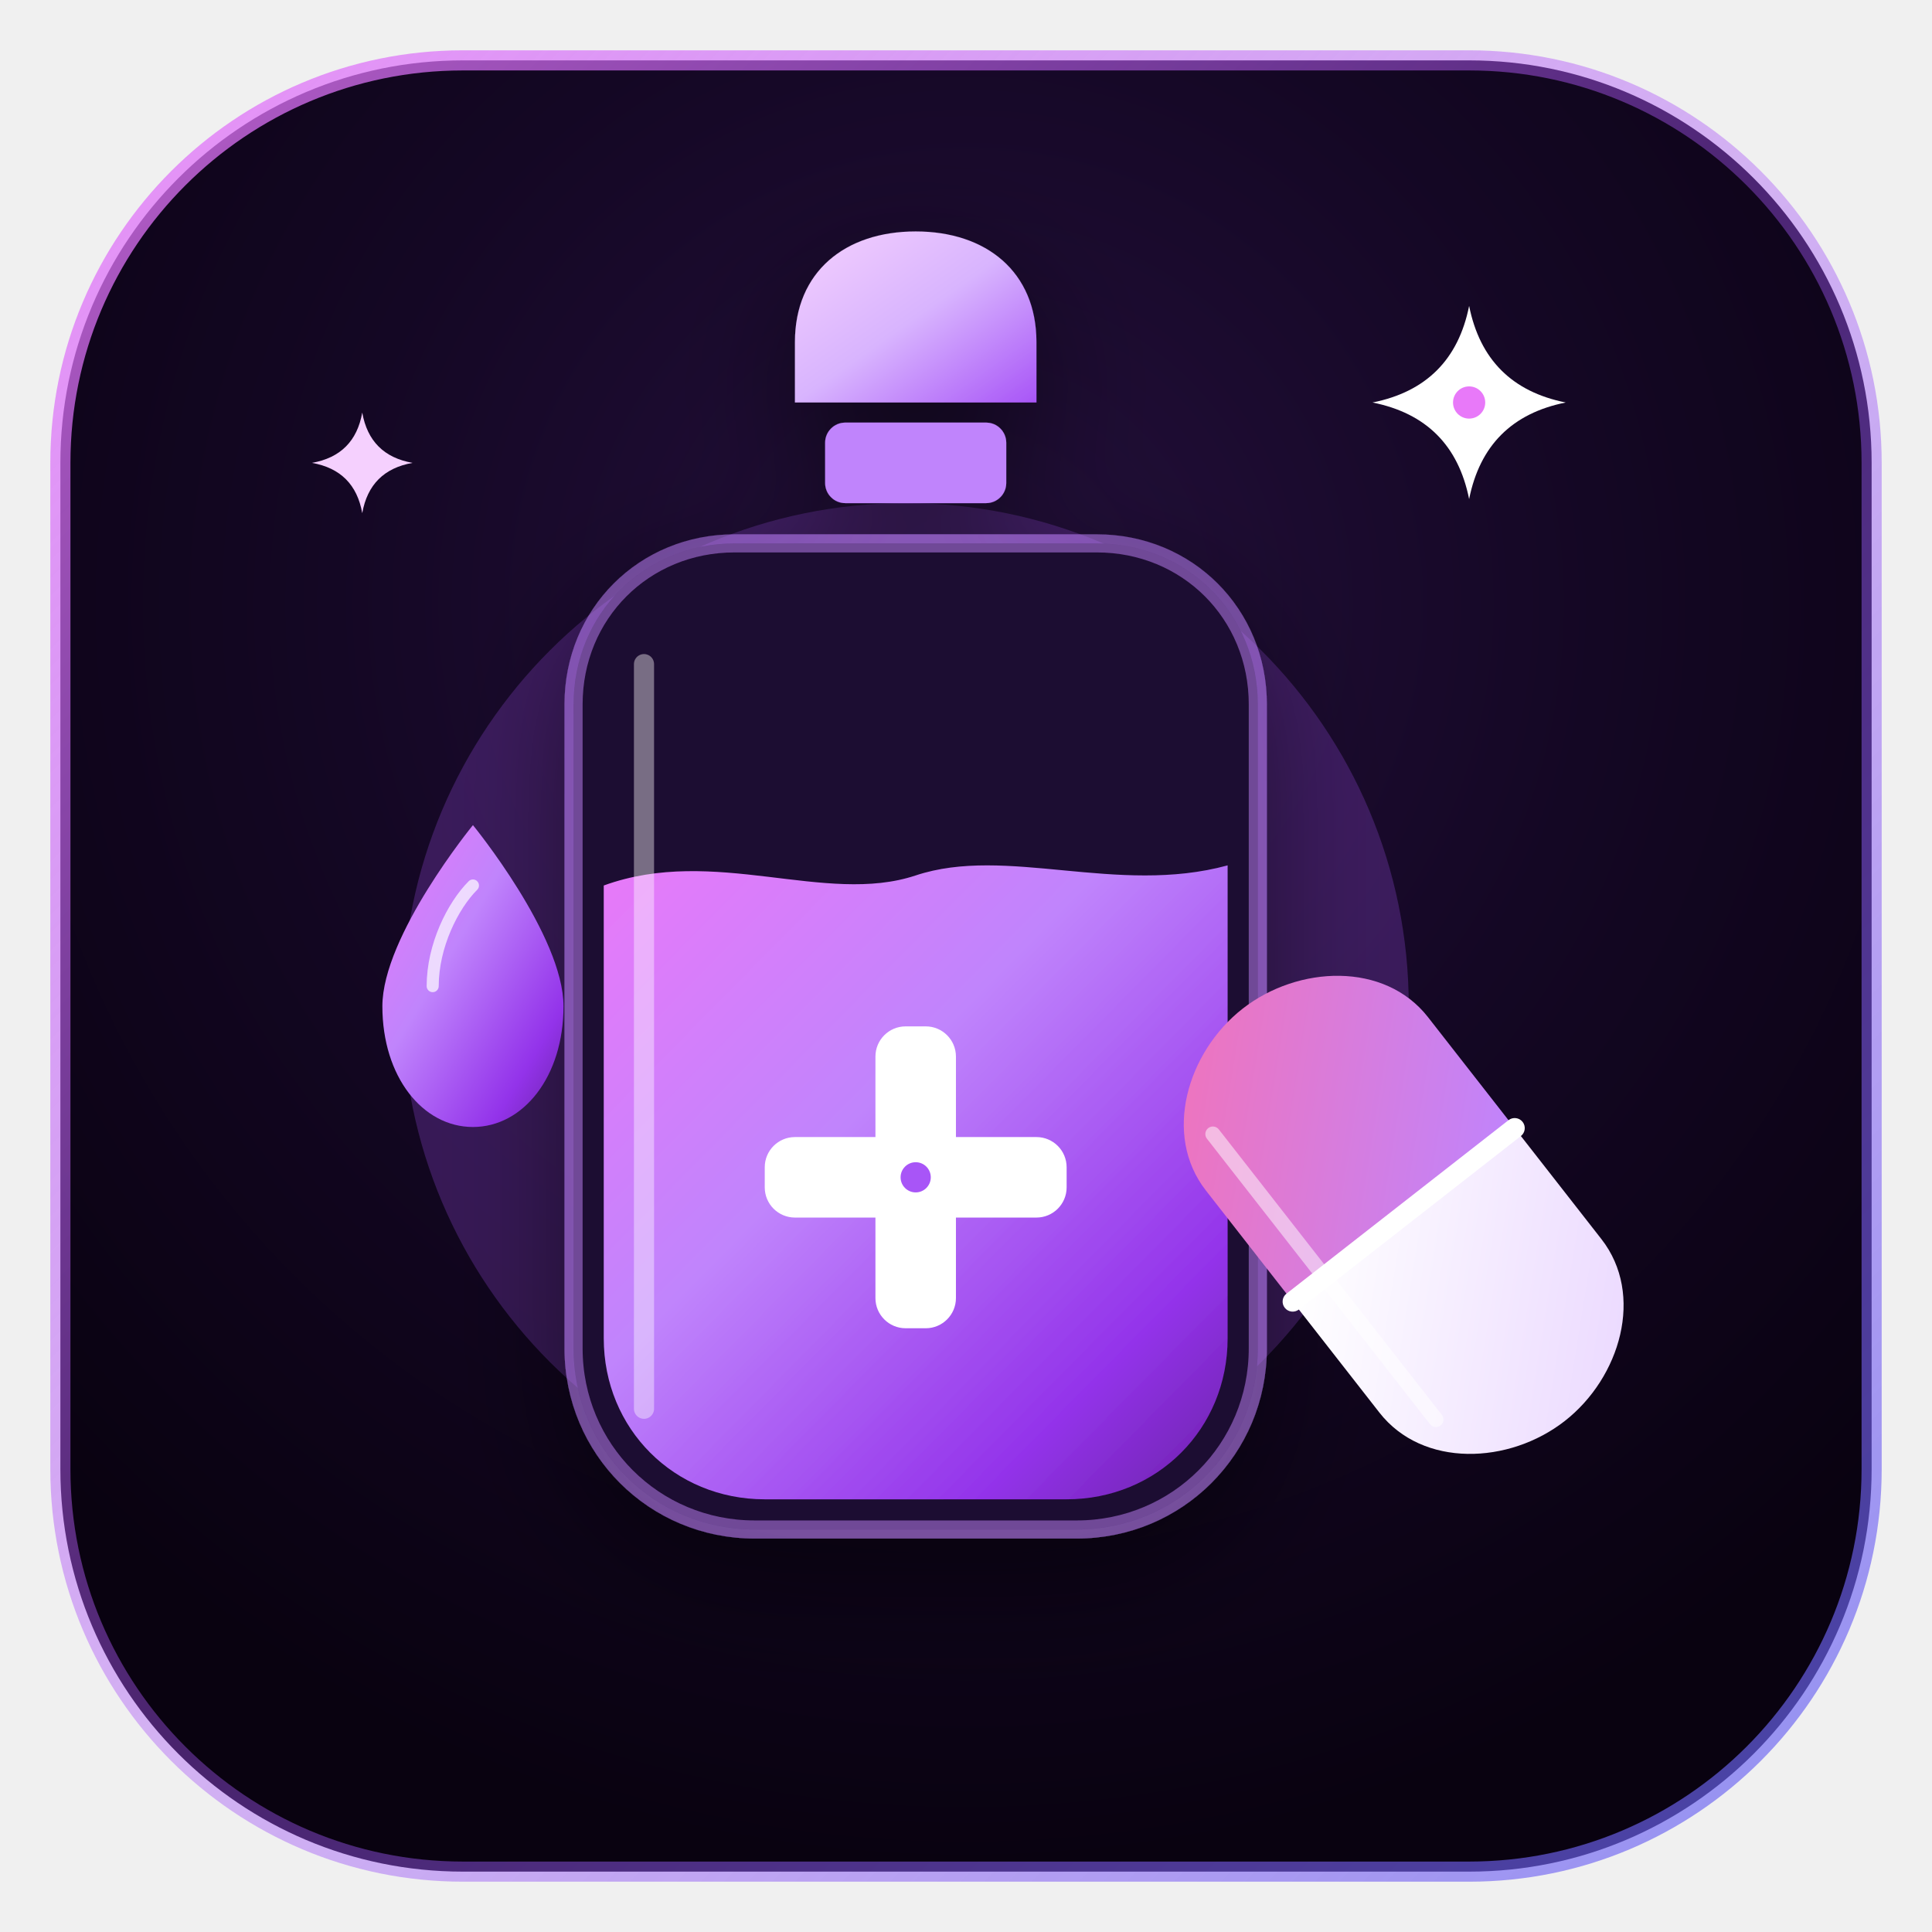
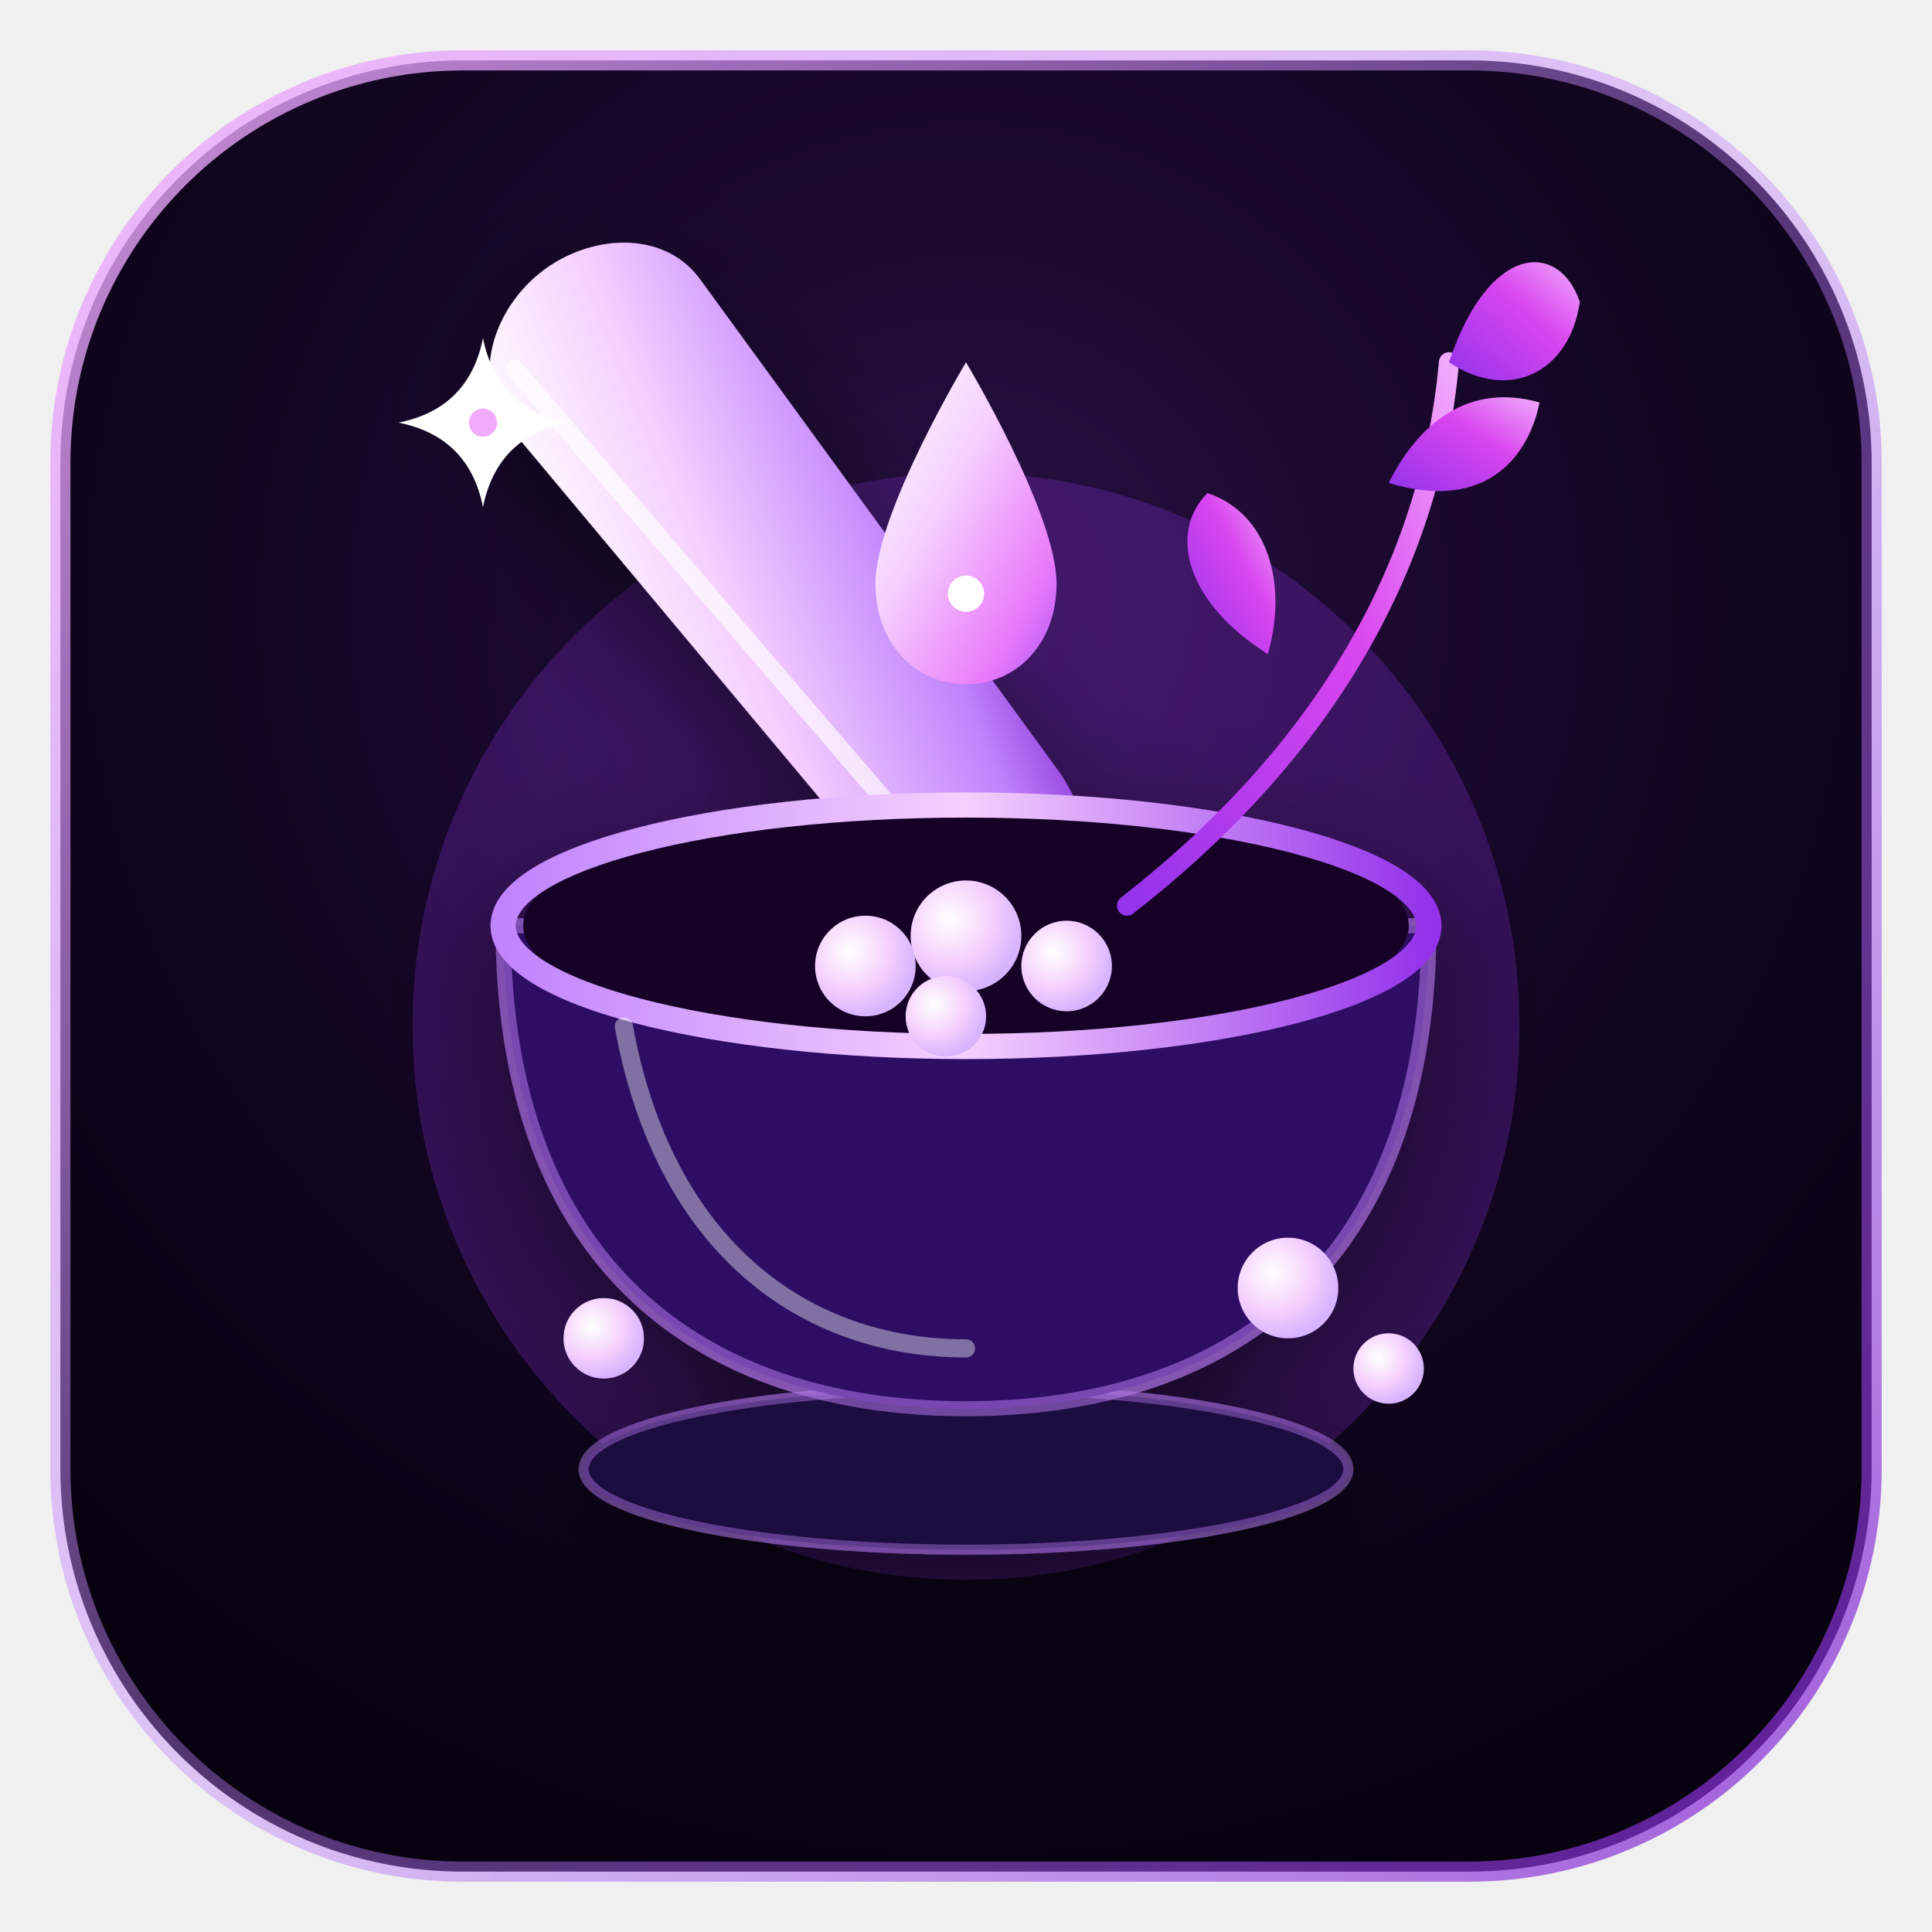
<svg xmlns="http://www.w3.org/2000/svg" width="192" height="192" viewBox="0 0 192 192" fill="none">
  <defs>
-     <radialGradient id="bg-purple-192" cx="50%" cy="30%" r="70%">
-       <stop offset="0%" stop-color="#24103c" />
-       <stop offset="50%" stop-color="#140724" />
-       <stop offset="100%" stop-color="#090210" />
+     <radialGradient id="homeo-bg-192" cx="50%" cy="30%" r="70%">
+       <stop offset="0%" stop-color="#281043" />
+       <stop offset="50%" stop-color="#150626" />
+       <stop offset="100%" stop-color="#080210" />
    </radialGradient>
-     <linearGradient id="border-purple-192" x1="0%" y1="0%" x2="100%" y2="100%">
-       <stop offset="0%" stop-color="#e879f9" stop-opacity="0.8" />
-       <stop offset="50%" stop-color="#a855f7" stop-opacity="0.4" />
-       <stop offset="100%" stop-color="#6366f1" stop-opacity="0.7" />
+     <linearGradient id="homeo-border-192" x1="0%" y1="0%" x2="100%" y2="100%">
+       <stop offset="0%" stop-color="#f0abfc" stop-opacity="0.85" />
+       <stop offset="50%" stop-color="#c084fc" stop-opacity="0.4" />
+       <stop offset="100%" stop-color="#7e22ce" stop-opacity="0.75" />
    </linearGradient>
-     <linearGradient id="liquid-grad-192" x1="0%" y1="0%" x2="100%" y2="100%">
-       <stop offset="0%" stop-color="#e879f9" />
-       <stop offset="40%" stop-color="#c084fc" />
-       <stop offset="80%" stop-color="#9333ea" />
-       <stop offset="100%" stop-color="#6b21a8" />
+     <linearGradient id="mortar-rim-192" x1="0%" y1="0%" x2="100%" y2="0%">
+       <stop offset="0%" stop-color="#c084fc" />
+       <stop offset="50%" stop-color="#f5d0fe" />
+       <stop offset="100%" stop-color="#9333ea" />
    </linearGradient>
-     <linearGradient id="cap-grad-192" x1="0%" y1="0%" x2="100%" y2="100%">
-       <stop offset="0%" stop-color="#f5d0fe" />
-       <stop offset="50%" stop-color="#d8b4fe" />
+     <linearGradient id="pestle-grad-192" x1="0%" y1="0%" x2="100%" y2="100%">
+       <stop offset="0%" stop-color="#ffffff" />
+       <stop offset="35%" stop-color="#f5d0fe" />
+       <stop offset="75%" stop-color="#c084fc" />
+       <stop offset="100%" stop-color="#7e22ce" />
+     </linearGradient>
+     <linearGradient id="herb-grad-192" x1="0%" y1="100%" x2="100%" y2="0%">
+       <stop offset="0%" stop-color="#9333ea" />
+       <stop offset="60%" stop-color="#d946ef" />
+       <stop offset="100%" stop-color="#f0abfc" />
+     </linearGradient>
+     <linearGradient id="drop-grad-192" x1="0%" y1="0%" x2="100%" y2="100%">
+       <stop offset="0%" stop-color="#ffffff" />
+       <stop offset="40%" stop-color="#f5d0fe" />
+       <stop offset="80%" stop-color="#e879f9" />
      <stop offset="100%" stop-color="#a855f7" />
    </linearGradient>
-     <linearGradient id="pill-top-192" x1="0%" y1="0%" x2="100%" y2="100%">
-       <stop offset="0%" stop-color="#f472b6" />
-       <stop offset="100%" stop-color="#c084fc" />
-     </linearGradient>
-     <linearGradient id="pill-bot-192" x1="0%" y1="0%" x2="100%" y2="100%">
+     <radialGradient id="pellet-grad-192" cx="35%" cy="35%" r="65%">
      <stop offset="0%" stop-color="#ffffff" />
-       <stop offset="100%" stop-color="#e9d5ff" />
-     </linearGradient>
+       <stop offset="60%" stop-color="#f5d0fe" />
+       <stop offset="100%" stop-color="#d8b4fe" />
+     </radialGradient>
    <filter id="soft-shadow-192" x="-20%" y="-20%" width="140%" height="140%">
-       <feDropShadow dx="0" dy="4" stdDeviation="6" flood-color="#000000" flood-opacity="0.5" />
+       <feDropShadow dx="0" dy="4" stdDeviation="6" flood-color="#000000" flood-opacity="0.55" />
    </filter>
  </defs>
-   <rect x="6" y="6" width="180" height="180" rx="40" fill="url(#bg-purple-192)" stroke="url(#border-purple-192)" stroke-width="2" />
-   <circle cx="90" cy="100" r="50" fill="#a855f7" opacity="0.25" />
+   <rect x="6" y="6" width="180" height="180" rx="40" fill="url(#homeo-bg-192)" stroke="url(#homeo-border-192)" stroke-width="2" />
+   <circle cx="96" cy="102" r="55" fill="#9333ea" opacity="0.25" />
  <g filter="url(#soft-shadow-192)">
-     <path d="M79 34 C79 27 84 23 91 23 C98 23 103 27 103 34 L103 40 L79 40 Z" fill="url(#cap-grad-192)" />
-     <rect x="82" y="42" width="18" height="8" rx="2" fill="#c084fc" />
-     <path d="M73 54 L109 54 C118 54 125 61 125 70 L125 134 C125 144 117 152 107 152 L75 152 C65 152 57 144 57 134 L57 70 C57 61 64 54 73 54 Z" fill="#1e0c32" stroke="#c084fc" stroke-width="1.8" stroke-opacity="0.5" />
-     <path d="M60 88 C71 84 82 90 91 87 C100 84 111 89 122 86 L122 133 C122 142 115 149 106 149 L76 149 C67 149 60 142 60 133 Z" fill="url(#liquid-grad-192)" />
-     <path d="M64 66 L64 140" stroke="#ffffff" stroke-width="2" stroke-linecap="round" opacity="0.4" />
-     <rect x="87" y="102" width="8" height="30" rx="3" fill="#ffffff" />
-     <rect x="76" y="113" width="30" height="8" rx="3" fill="#ffffff" />
-     <circle cx="91" cy="117" r="1.5" fill="#a855f7" />
+     <g transform="translate(86, 78) rotate(-38)">
+       <path d="M-6 -50 C-6 -56 0 -60 6 -60 C12 -60 18 -56 18 -50 L16 10 C16 18 10 24 6 24 C2 24 -4 18 -4 10 Z" fill="url(#pestle-grad-192)" />
+       <path d="M-2 -54 L1 12" stroke="#ffffff" stroke-width="1.8" stroke-linecap="round" opacity="0.65" />
+     </g>
+     <ellipse cx="96" cy="146" rx="38" ry="8" fill="#1e0840" stroke="#c084fc" stroke-width="1" stroke-opacity="0.4" />
+     <path d="M50 92 C50 126 70 140 96 140 C122 140 142 126 142 92 Z" fill="#2e1065" stroke="#c084fc" stroke-width="1.5" stroke-opacity="0.5" />
+     <ellipse cx="96" cy="92" rx="44" ry="12" fill="#150626" />
+     <ellipse cx="96" cy="92" rx="46" ry="12" fill="none" stroke="url(#mortar-rim-192)" stroke-width="2.5" />
+     <path d="M62 102 C66 124 80 134 96 134" stroke="#ffffff" stroke-width="1.8" stroke-linecap="round" opacity="0.4" fill="none" />
  </g>
-   <g transform="translate(136, 126) rotate(-38)">
-     <path d="M-8 -16 C-8 -23 -1 -28 6 -28 C13 -28 20 -23 20 -16 L20 -2 L-8 -2 Z" fill="url(#pill-top-192)" />
-     <path d="M-8 -2 L20 -2 L20 12 C20 19 13 24 6 24 C-1 24 -8 19 -8 12 Z" fill="url(#pill-bot-192)" />
-     <rect x="-9" y="-3" width="30" height="2" rx="1" fill="#ffffff" />
-     <path d="M-4 -20 L-4 16" stroke="#ffffff" stroke-width="1.5" stroke-linecap="round" opacity="0.5" />
-   </g>
-   <g transform="translate(38, 82)">
-     <path d="M9 0 C9 0 18 11 18 18 C18 25 14 30 9 30 C4 30 0 25 0 18 C0 11 9 0 9 0 Z" fill="url(#liquid-grad-192)" />
-     <path d="M5 16 C5 12 7 8 9 6" stroke="#ffffff" stroke-width="1.2" stroke-linecap="round" opacity="0.7" />
-   </g>
-   <g transform="translate(146, 40) scale(0.4)">
+   <circle cx="96" cy="93" r="5.5" fill="url(#pellet-grad-192)" />
+   <circle cx="106" cy="96" r="4.5" fill="url(#pellet-grad-192)" />
+   <circle cx="86" cy="96" r="5" fill="url(#pellet-grad-192)" />
+   <circle cx="94" cy="101" r="4" fill="url(#pellet-grad-192)" />
+   <circle cx="128" cy="128" r="5" fill="url(#pellet-grad-192)" />
+   <circle cx="138" cy="136" r="3.5" fill="url(#pellet-grad-192)" />
+   <circle cx="60" cy="133" r="4" fill="url(#pellet-grad-192)" />
+   <path d="M112 90 C130 76 142 58 144 36" stroke="url(#herb-grad-192)" stroke-width="2" stroke-linecap="round" fill="none" />
+   <path d="M144 36 C150 40 156 37 157 30 C155 24 148 24 144 36 Z" fill="url(#herb-grad-192)" />
+   <path d="M138 48 C148 51 152 45 153 40 C146 38 141 42 138 48 Z" fill="url(#herb-grad-192)" />
+   <path d="M126 65 C118 60 116 53 120 49 C126 51 128 58 126 65 Z" fill="url(#herb-grad-192)" />
+   <path d="M96 36 C96 36 105 51 105 58 C105 64 101 68 96 68 C91 68 87 64 87 58 C87 51 96 36 96 36 Z" fill="url(#drop-grad-192)" />
+   <circle cx="96" cy="59" r="1.8" fill="#ffffff" />
+   <g transform="translate(48, 42) scale(0.35)">
    <path d="M0 -24 Q4 -4 24 0 Q4 4 0 24 Q-4 4 -24 0 Q-4 -4 0 -24 Z" fill="#ffffff" />
-     <circle cx="0" cy="0" r="4" fill="#e879f9" />
-   </g>
-   <g transform="translate(36, 46) scale(0.25)">
-     <path d="M0 -20 Q3 -3 20 0 Q3 3 0 20 Q-3 3 -20 0 Q-3 -3 0 -20 Z" fill="#f5d0fe" />
+     <circle cx="0" cy="0" r="4" fill="#f0abfc" />
  </g>
</svg>
